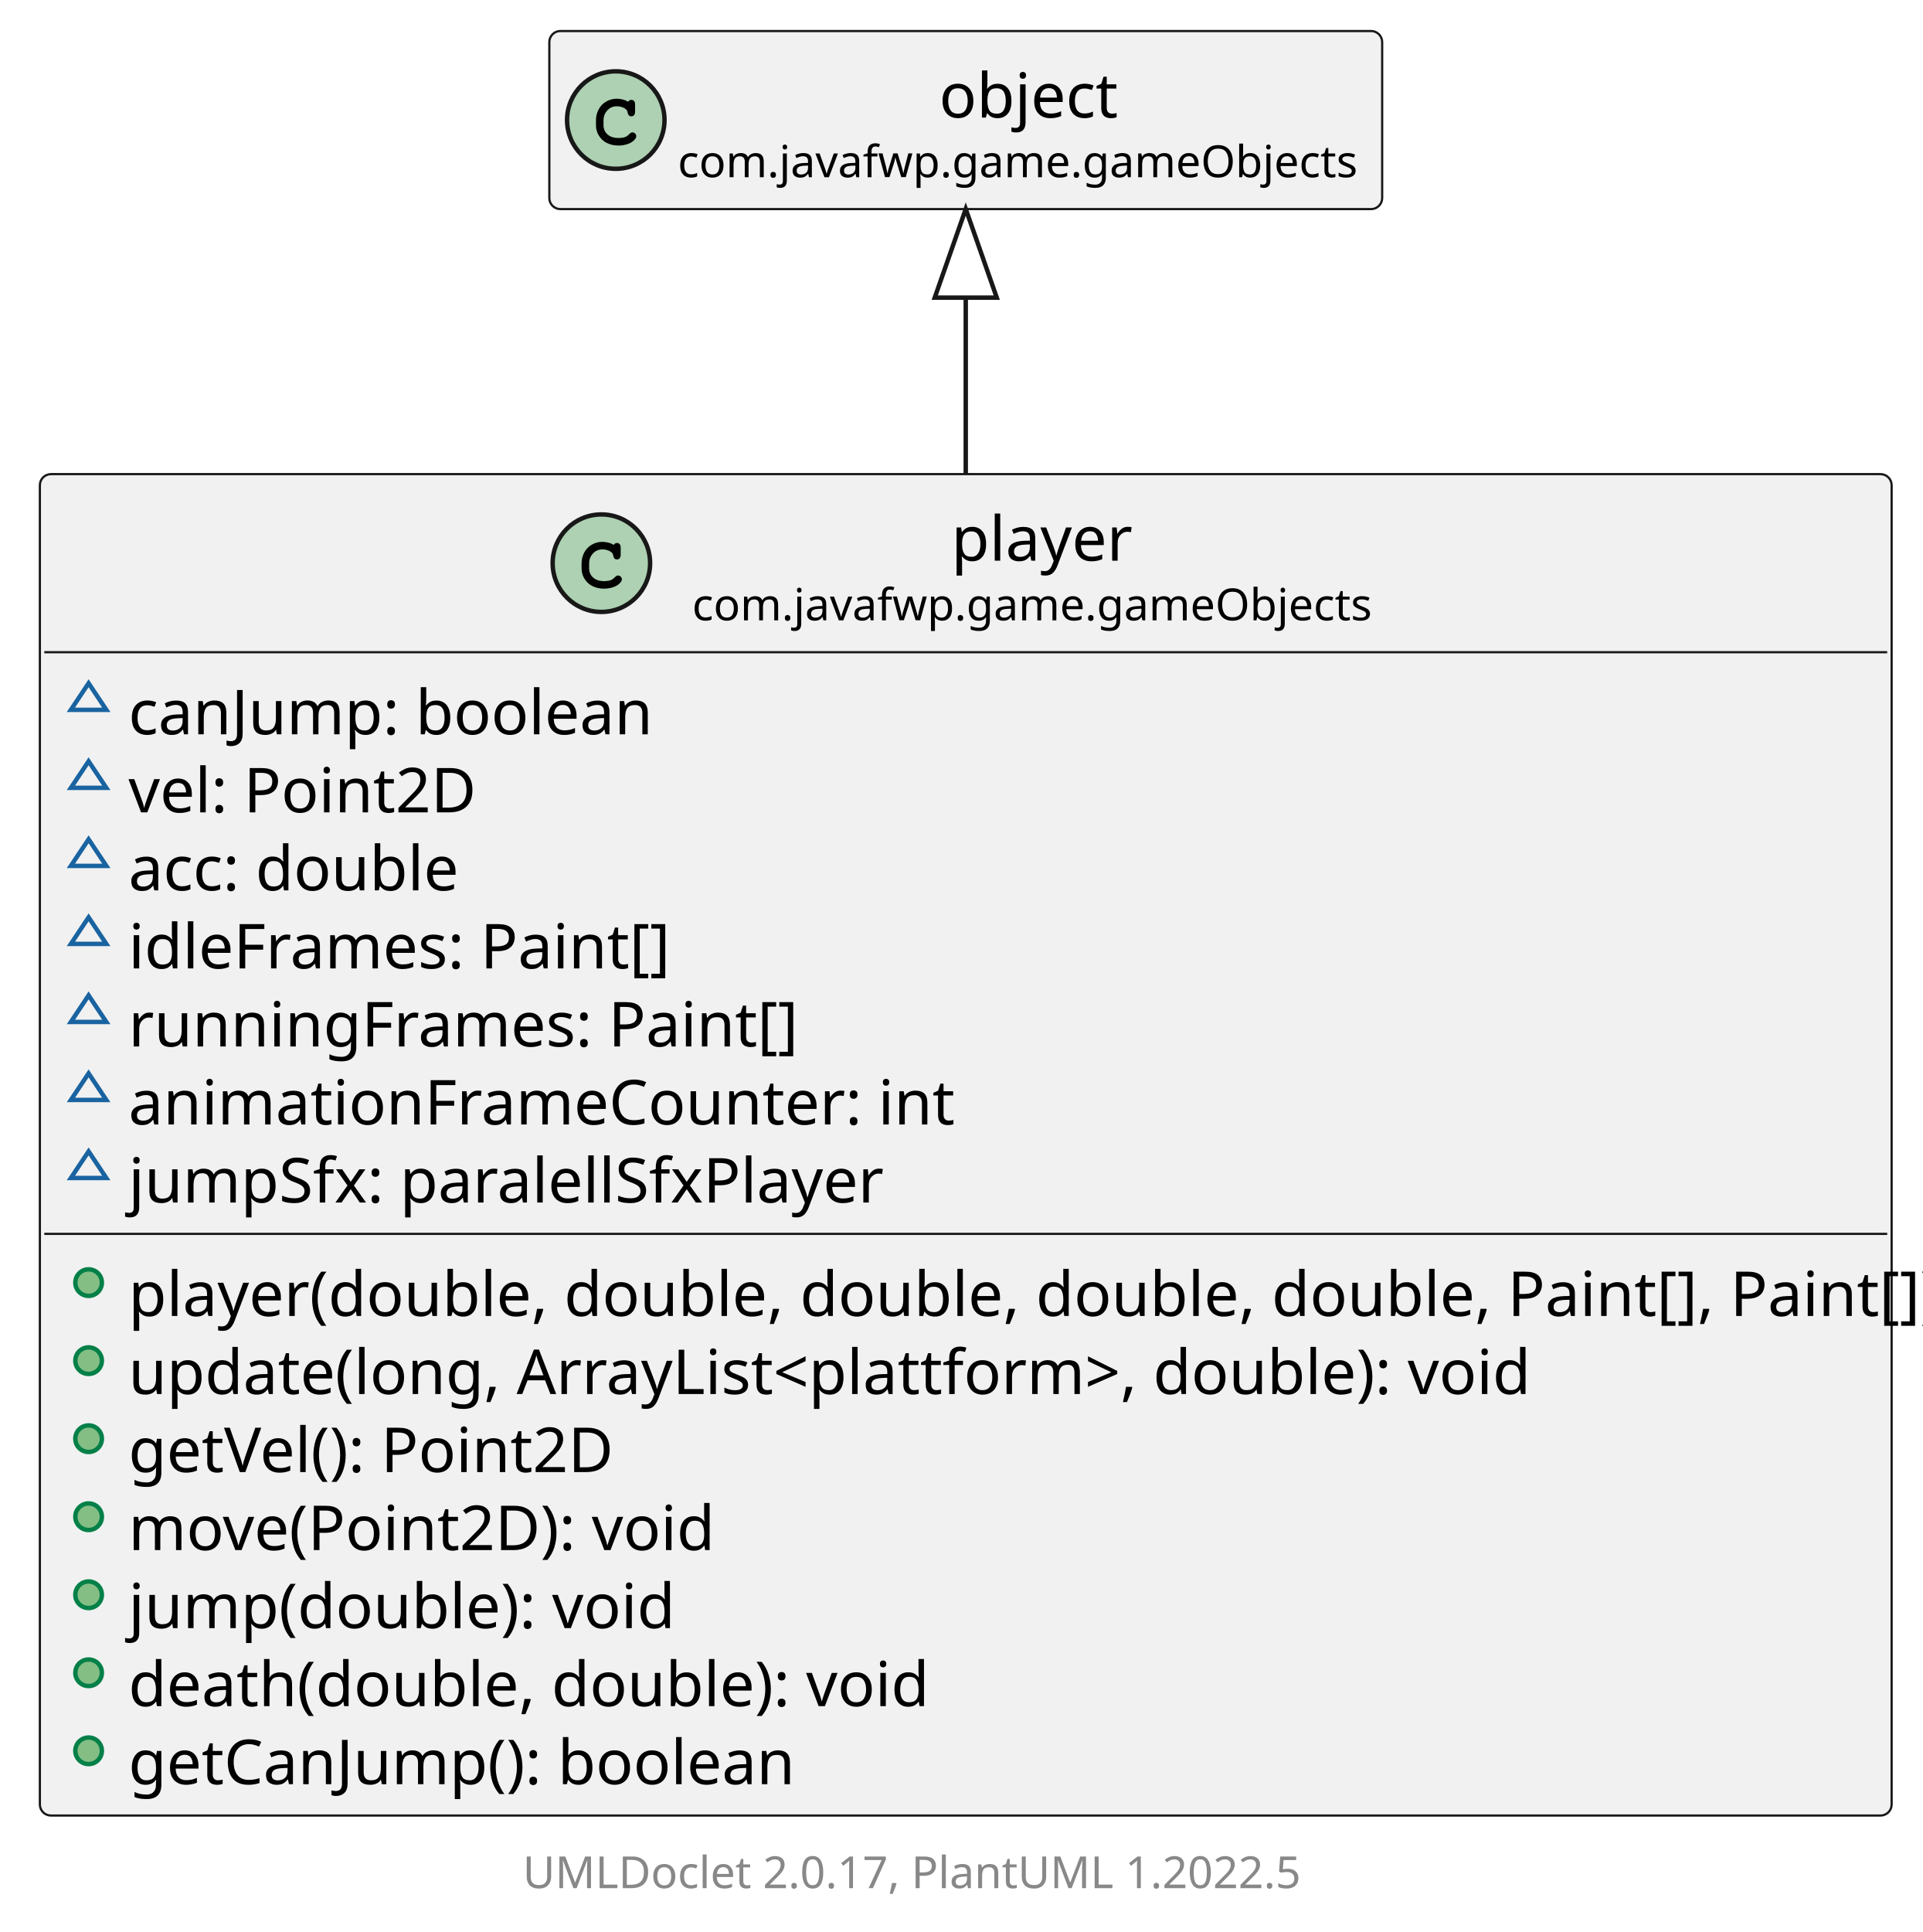
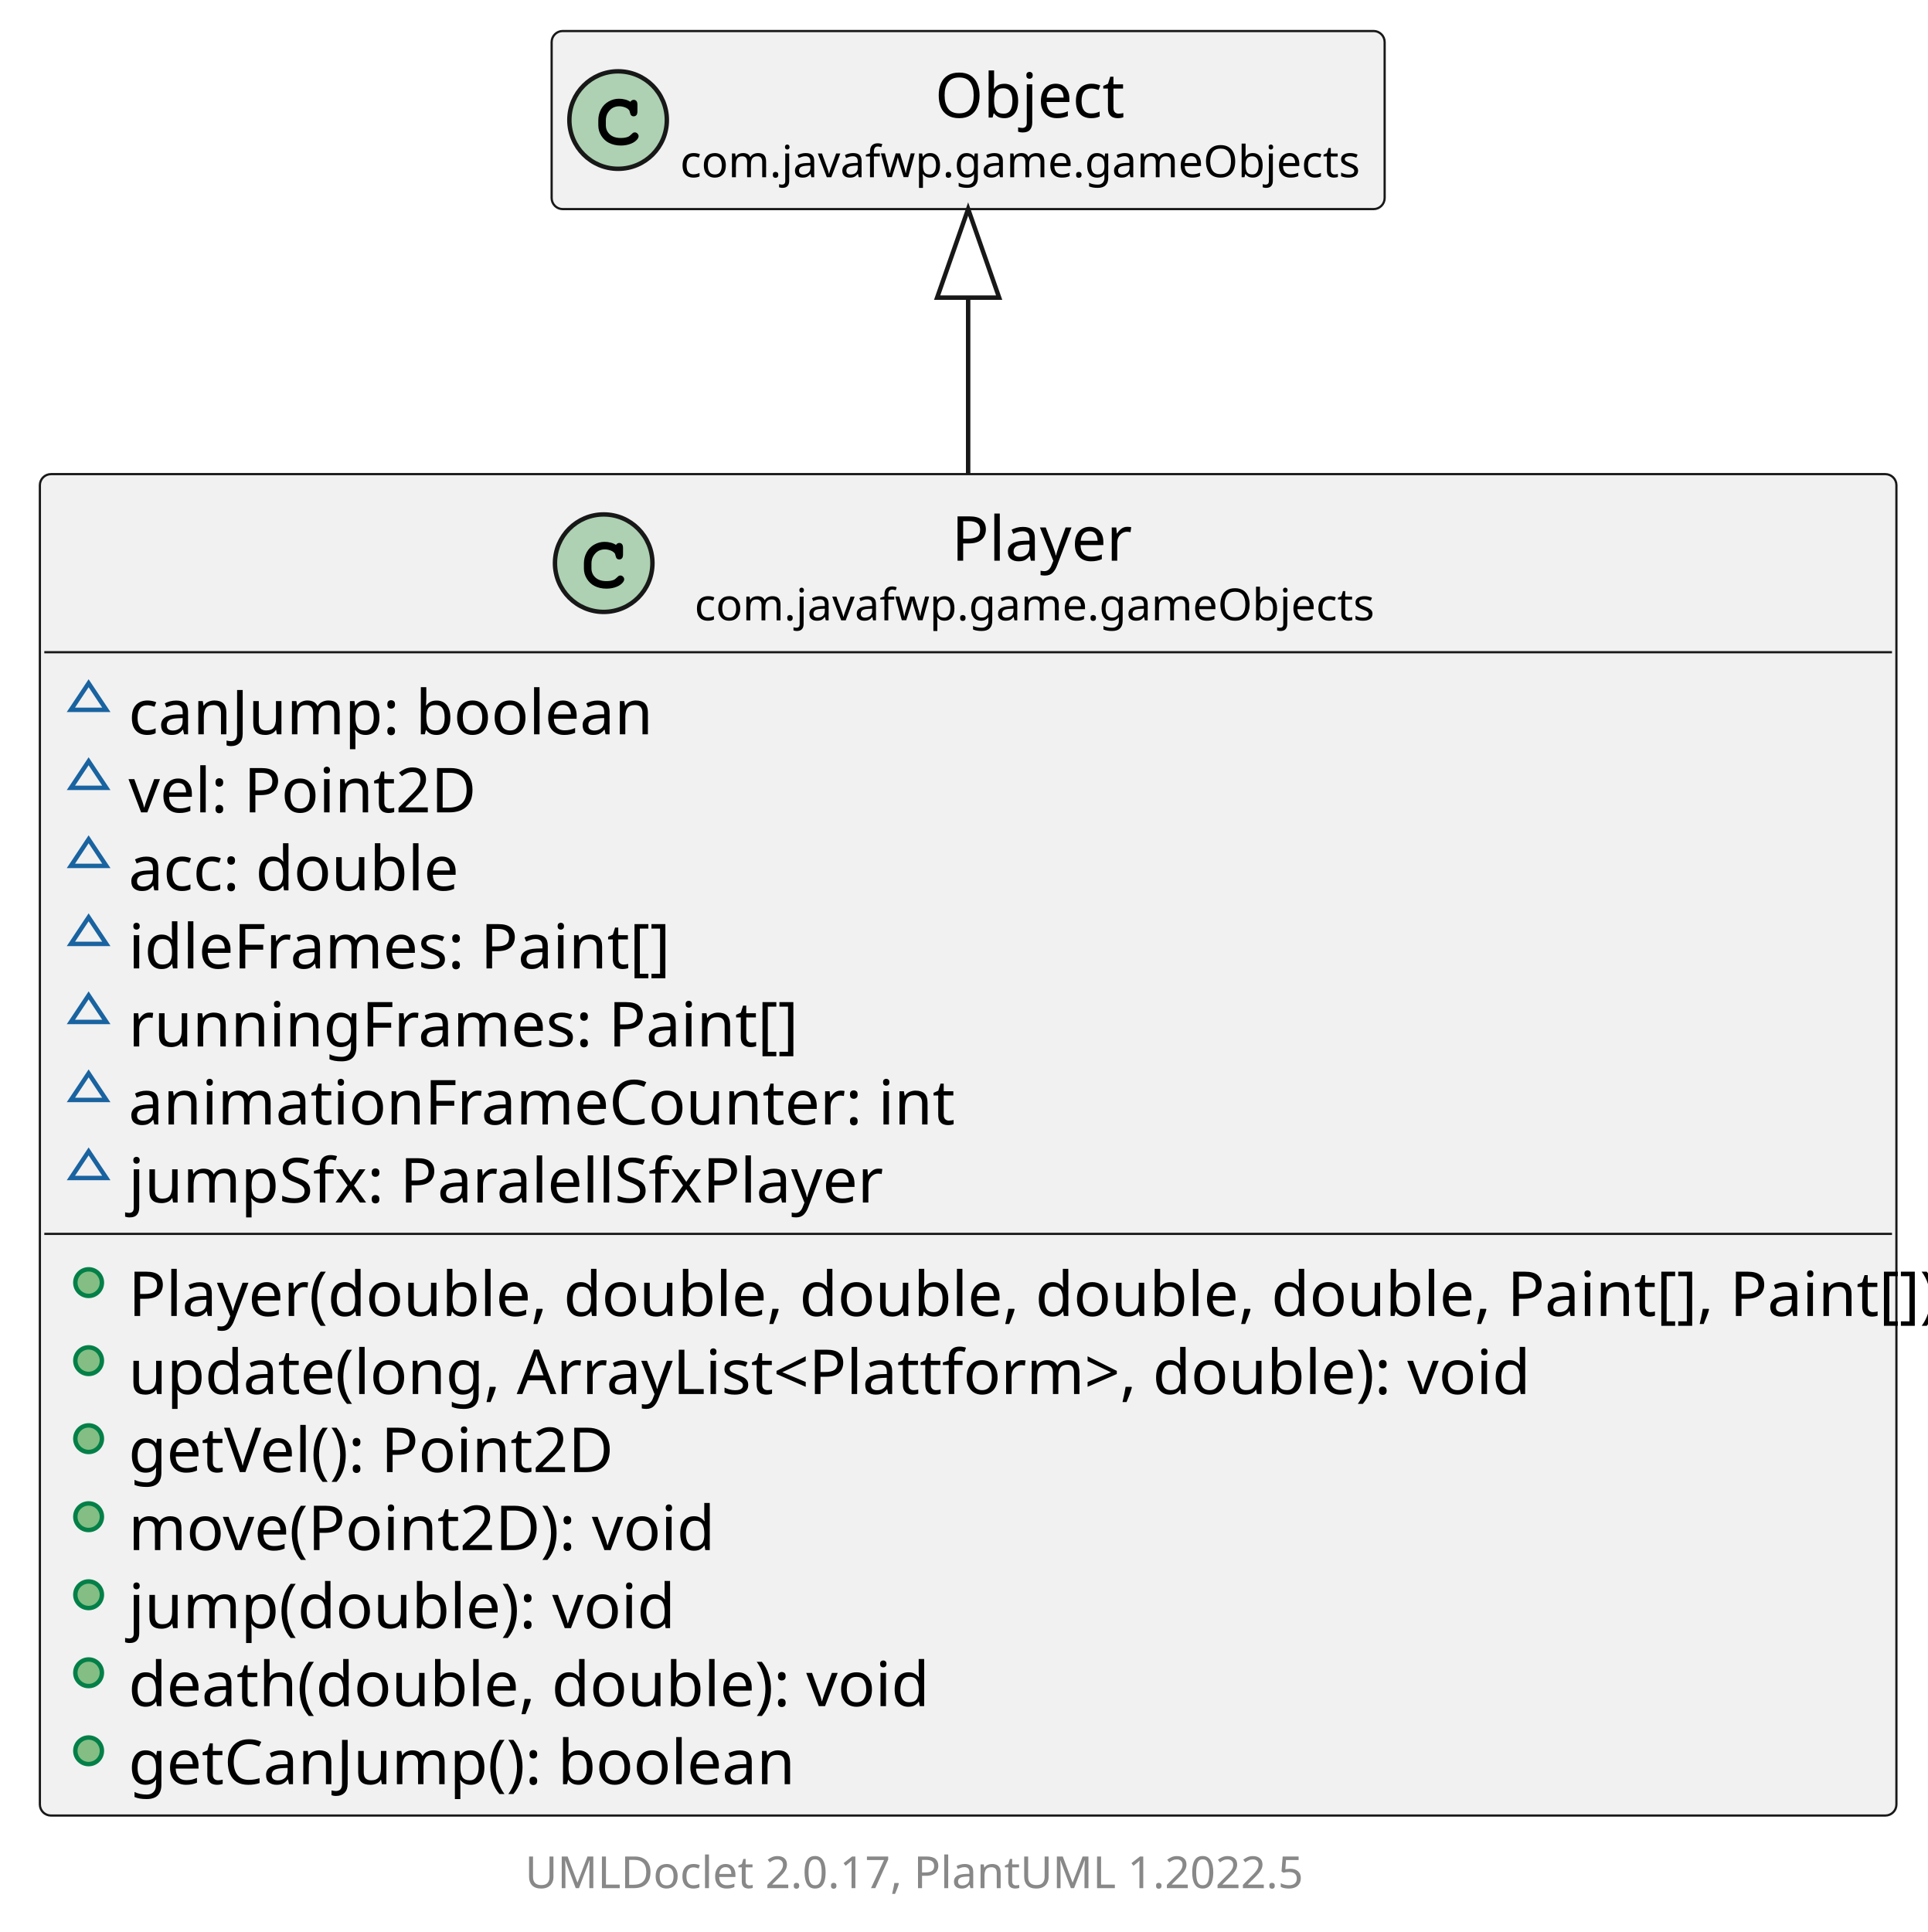
- <svg xmlns="http://www.w3.org/2000/svg" xmlns:xlink="http://www.w3.org/1999/xlink" contentStyleType="text/css" height="436px" preserveAspectRatio="none" style="width:434px;height:436px;background:#FFFFFF;" version="1.1" viewBox="0 0 434 436" width="434px" zoomAndPan="magnify">
+ <svg xmlns="http://www.w3.org/2000/svg" xmlns:xlink="http://www.w3.org/1999/xlink" contentStyleType="text/css" height="436px" preserveAspectRatio="none" style="width:435px;height:436px;background:#FFFFFF;" version="1.1" viewBox="0 0 435 436" width="435px" zoomAndPan="magnify">
  <defs />
  <g>
    <a href="player.html" target="_top" title="player.html" xlink:actuate="onRequest" xlink:href="player.html" xlink:show="new" xlink:title="player.html" xlink:type="simple">
-       <g id="elem_com.javafwp.game.gameObjects.player">
-         <rect codeLine="5" fill="#F1F1F1" height="302.719" id="com.javafwp.game.gameObjects.player" rx="2.5" ry="2.5" style="stroke:#181818;stroke-width:0.5;" width="418" x="9" y="107" />
-         <ellipse cx="135.75" cy="127.094" fill="#ADD1B2" rx="11" ry="11" style="stroke:#181818;stroke-width:1.0;" />
-         <path d="M138.516,122.969 Q138.672,122.75 138.859,122.641 Q139.047,122.531 139.266,122.531 Q139.641,122.531 139.875,122.797 Q140.109,123.047 140.109,123.656 L140.109,125.109 Q140.109,125.719 139.875,125.984 Q139.641,126.25 139.266,126.25 Q138.922,126.25 138.719,126.047 Q138.516,125.859 138.406,125.344 Q138.359,124.984 138.172,124.797 Q137.844,124.422 137.234,124.203 Q136.625,123.984 136,123.984 Q135.234,123.984 134.594,124.312 Q133.969,124.641 133.469,125.391 Q132.984,126.141 132.984,127.172 L132.984,128.266 Q132.984,129.5 133.875,130.328 Q134.766,131.141 136.359,131.141 Q137.297,131.141 137.953,130.891 Q138.344,130.734 138.766,130.297 Q139.031,130.031 139.172,129.953 Q139.328,129.875 139.531,129.875 Q139.859,129.875 140.109,130.141 Q140.375,130.391 140.375,130.734 Q140.375,131.078 140.031,131.484 Q139.531,132.062 138.734,132.391 Q137.656,132.844 136.359,132.844 Q134.844,132.844 133.641,132.219 Q132.656,131.719 131.969,130.656 Q131.281,129.578 131.281,128.297 L131.281,127.141 Q131.281,125.812 131.891,124.672 Q132.516,123.516 133.609,122.906 Q134.703,122.281 135.938,122.281 Q136.672,122.281 137.312,122.453 Q137.969,122.609 138.516,122.969 Z " fill="#000000" />
-         <text fill="#000000" font-family="sans-serif" font-size="14" lengthAdjust="spacing" textLength="39" x="214.75" y="126.533">player</text>
-         <text fill="#000000" font-family="sans-serif" font-size="10" lengthAdjust="spacing" textLength="156" x="156.25" y="139.99">com.javafwp.game.gameObjects</text>
-         <line style="stroke:#181818;stroke-width:0.5;" x1="10" x2="426" y1="147.188" y2="147.188" />
+       <g id="elem_com.javafwp.game.gameObjects.Player">
+         <rect codeLine="5" fill="#F1F1F1" height="302.719" id="com.javafwp.game.gameObjects.Player" rx="2.5" ry="2.5" style="stroke:#181818;stroke-width:0.5;" width="419" x="9" y="107" />
+         <ellipse cx="136.25" cy="127.094" fill="#ADD1B2" rx="11" ry="11" style="stroke:#181818;stroke-width:1.0;" />
+         <path d="M139.016,122.969 Q139.172,122.75 139.359,122.641 Q139.547,122.531 139.766,122.531 Q140.141,122.531 140.375,122.797 Q140.609,123.047 140.609,123.656 L140.609,125.109 Q140.609,125.719 140.375,125.984 Q140.141,126.25 139.766,126.25 Q139.422,126.25 139.219,126.047 Q139.016,125.859 138.906,125.344 Q138.859,124.984 138.672,124.797 Q138.344,124.422 137.734,124.203 Q137.125,123.984 136.5,123.984 Q135.734,123.984 135.094,124.312 Q134.469,124.641 133.969,125.391 Q133.484,126.141 133.484,127.172 L133.484,128.266 Q133.484,129.5 134.375,130.328 Q135.266,131.141 136.859,131.141 Q137.797,131.141 138.453,130.891 Q138.844,130.734 139.266,130.297 Q139.531,130.031 139.672,129.953 Q139.828,129.875 140.031,129.875 Q140.359,129.875 140.609,130.141 Q140.875,130.391 140.875,130.734 Q140.875,131.078 140.531,131.484 Q140.031,132.062 139.234,132.391 Q138.156,132.844 136.859,132.844 Q135.344,132.844 134.141,132.219 Q133.156,131.719 132.469,130.656 Q131.781,129.578 131.781,128.297 L131.781,127.141 Q131.781,125.812 132.391,124.672 Q133.016,123.516 134.109,122.906 Q135.203,122.281 136.438,122.281 Q137.172,122.281 137.812,122.453 Q138.469,122.609 139.016,122.969 Z " fill="#000000" />
+         <text fill="#000000" font-family="sans-serif" font-size="14" lengthAdjust="spacing" textLength="40" x="214.75" y="126.533">Player</text>
+         <text fill="#000000" font-family="sans-serif" font-size="10" lengthAdjust="spacing" textLength="156" x="156.75" y="139.99">com.javafwp.game.gameObjects</text>
+         <line style="stroke:#181818;stroke-width:0.5;" x1="10" x2="427" y1="147.188" y2="147.188" />
        <polygon fill="none" points="20,154.188,16,160.188,24,160.188" style="stroke:#1963A0;stroke-width:1.0;" />
        <text fill="#000000" font-family="sans-serif" font-size="14" lengthAdjust="spacing" textLength="115" x="29" y="165.721">canJump: boolean</text>
        <polygon fill="none" points="20,171.797,16,177.797,24,177.797" style="stroke:#1963A0;stroke-width:1.0;" />
        <text fill="#000000" font-family="sans-serif" font-size="14" lengthAdjust="spacing" textLength="76" x="29" y="183.33">vel: Point2D</text>
        <polygon fill="none" points="20,189.406,16,195.406,24,195.406" style="stroke:#1963A0;stroke-width:1.0;" />
        <text fill="#000000" font-family="sans-serif" font-size="14" lengthAdjust="spacing" textLength="73" x="29" y="200.94">acc: double</text>
        <polygon fill="none" points="20,207.016,16,213.016,24,213.016" style="stroke:#1963A0;stroke-width:1.0;" />
        <text fill="#000000" font-family="sans-serif" font-size="14" lengthAdjust="spacing" textLength="118" x="29" y="218.549">idleFrames: Paint[]</text>
        <polygon fill="none" points="20,224.625,16,230.625,24,230.625" style="stroke:#1963A0;stroke-width:1.0;" />
        <text fill="#000000" font-family="sans-serif" font-size="14" lengthAdjust="spacing" textLength="144" x="29" y="236.158">runningFrames: Paint[]</text>
        <polygon fill="none" points="20,242.234,16,248.234,24,248.234" style="stroke:#1963A0;stroke-width:1.0;" />
        <text fill="#000000" font-family="sans-serif" font-size="14" lengthAdjust="spacing" textLength="176" x="29" y="253.768">animationFrameCounter: int</text>
        <polygon fill="none" points="20,259.844,16,265.844,24,265.844" style="stroke:#1963A0;stroke-width:1.0;" />
-         <text fill="#000000" font-family="sans-serif" font-size="14" lengthAdjust="spacing" textLength="162" x="29" y="271.377">jumpSfx: paralellSfxPlayer</text>
-         <line style="stroke:#181818;stroke-width:0.5;" x1="10" x2="426" y1="278.453" y2="278.453" />
+         <text fill="#000000" font-family="sans-serif" font-size="14" lengthAdjust="spacing" textLength="163" x="29" y="271.377">jumpSfx: ParalellSfxPlayer</text>
+         <line style="stroke:#181818;stroke-width:0.5;" x1="10" x2="427" y1="278.453" y2="278.453" />
        <ellipse cx="20" cy="289.453" fill="#84BE84" rx="3" ry="3" style="stroke:#038048;stroke-width:1.0;" />
-         <text fill="#000000" font-family="sans-serif" font-size="14" lengthAdjust="spacing" textLength="392" x="29" y="296.986">player(double, double, double, double, double, Paint[], Paint[])</text>
+         <text fill="#000000" font-family="sans-serif" font-size="14" lengthAdjust="spacing" textLength="393" x="29" y="296.986">Player(double, double, double, double, double, Paint[], Paint[])</text>
        <ellipse cx="20" cy="307.062" fill="#84BE84" rx="3" ry="3" style="stroke:#038048;stroke-width:1.0;" />
-         <text fill="#000000" font-family="sans-serif" font-size="14" lengthAdjust="spacing" textLength="301" x="29" y="314.596">update(long, ArrayList&lt;plattform&gt;, double): void</text>
+         <text fill="#000000" font-family="sans-serif" font-size="14" lengthAdjust="spacing" textLength="302" x="29" y="314.596">update(long, ArrayList&lt;Plattform&gt;, double): void</text>
        <ellipse cx="20" cy="324.672" fill="#84BE84" rx="3" ry="3" style="stroke:#038048;stroke-width:1.0;" />
        <text fill="#000000" font-family="sans-serif" font-size="14" lengthAdjust="spacing" textLength="108" x="29" y="332.205">getVel(): Point2D</text>
        <ellipse cx="20" cy="342.281" fill="#84BE84" rx="3" ry="3" style="stroke:#038048;stroke-width:1.0;" />
        <text fill="#000000" font-family="sans-serif" font-size="14" lengthAdjust="spacing" textLength="128" x="29" y="349.815">move(Point2D): void</text>
        <ellipse cx="20" cy="359.891" fill="#84BE84" rx="3" ry="3" style="stroke:#038048;stroke-width:1.0;" />
        <text fill="#000000" font-family="sans-serif" font-size="14" lengthAdjust="spacing" textLength="117" x="29" y="367.424">jump(double): void</text>
        <ellipse cx="20" cy="377.5" fill="#84BE84" rx="3" ry="3" style="stroke:#038048;stroke-width:1.0;" />
        <text fill="#000000" font-family="sans-serif" font-size="14" lengthAdjust="spacing" textLength="174" x="29" y="385.033">death(double, double): void</text>
        <ellipse cx="20" cy="395.109" fill="#84BE84" rx="3" ry="3" style="stroke:#038048;stroke-width:1.0;" />
        <text fill="#000000" font-family="sans-serif" font-size="14" lengthAdjust="spacing" textLength="148" x="29" y="402.643">getCanJump(): boolean</text>
      </g>
    </a>
    <a href="object.html" target="_top" title="object.html" xlink:actuate="onRequest" xlink:href="object.html" xlink:show="new" xlink:title="object.html" xlink:type="simple">
-       <g id="elem_com.javafwp.game.gameObjects.object">
-         <rect codeLine="22" fill="#F1F1F1" height="40.188" id="com.javafwp.game.gameObjects.object" rx="2.5" ry="2.5" style="stroke:#181818;stroke-width:0.5;" width="188" x="124" y="7" />
-         <ellipse cx="139" cy="27.094" fill="#ADD1B2" rx="11" ry="11" style="stroke:#181818;stroke-width:1.0;" />
-         <path d="M141.766,22.969 Q141.922,22.75 142.109,22.641 Q142.297,22.531 142.516,22.531 Q142.891,22.531 143.125,22.797 Q143.359,23.047 143.359,23.656 L143.359,25.109 Q143.359,25.719 143.125,25.984 Q142.891,26.25 142.516,26.25 Q142.172,26.25 141.969,26.047 Q141.766,25.859 141.656,25.344 Q141.609,24.984 141.422,24.797 Q141.094,24.422 140.484,24.203 Q139.875,23.984 139.25,23.984 Q138.484,23.984 137.844,24.312 Q137.219,24.641 136.719,25.391 Q136.234,26.141 136.234,27.172 L136.234,28.266 Q136.234,29.5 137.125,30.328 Q138.016,31.141 139.609,31.141 Q140.547,31.141 141.203,30.891 Q141.594,30.734 142.016,30.297 Q142.281,30.031 142.422,29.953 Q142.578,29.875 142.781,29.875 Q143.109,29.875 143.359,30.141 Q143.625,30.391 143.625,30.734 Q143.625,31.078 143.281,31.484 Q142.781,32.062 141.984,32.391 Q140.906,32.844 139.609,32.844 Q138.094,32.844 136.891,32.219 Q135.906,31.719 135.219,30.656 Q134.531,29.578 134.531,28.297 L134.531,27.141 Q134.531,25.812 135.141,24.672 Q135.766,23.516 136.859,22.906 Q137.953,22.281 139.188,22.281 Q139.922,22.281 140.562,22.453 Q141.219,22.609 141.766,22.969 Z " fill="#000000" />
-         <text fill="#000000" font-family="sans-serif" font-size="14" lengthAdjust="spacing" textLength="38" x="212" y="26.533">object</text>
-         <text fill="#000000" font-family="sans-serif" font-size="10" lengthAdjust="spacing" textLength="156" x="153" y="39.99">com.javafwp.game.gameObjects</text>
+       <g id="elem_com.javafwp.game.gameObjects.Object">
+         <rect codeLine="22" fill="#F1F1F1" height="40.188" id="com.javafwp.game.gameObjects.Object" rx="2.5" ry="2.5" style="stroke:#181818;stroke-width:0.5;" width="188" x="124.5" y="7" />
+         <ellipse cx="139.5" cy="27.094" fill="#ADD1B2" rx="11" ry="11" style="stroke:#181818;stroke-width:1.0;" />
+         <path d="M142.266,22.969 Q142.422,22.75 142.609,22.641 Q142.797,22.531 143.016,22.531 Q143.391,22.531 143.625,22.797 Q143.859,23.047 143.859,23.656 L143.859,25.109 Q143.859,25.719 143.625,25.984 Q143.391,26.25 143.016,26.25 Q142.672,26.25 142.469,26.047 Q142.266,25.859 142.156,25.344 Q142.109,24.984 141.922,24.797 Q141.594,24.422 140.984,24.203 Q140.375,23.984 139.75,23.984 Q138.984,23.984 138.344,24.312 Q137.719,24.641 137.219,25.391 Q136.734,26.141 136.734,27.172 L136.734,28.266 Q136.734,29.5 137.625,30.328 Q138.516,31.141 140.109,31.141 Q141.047,31.141 141.703,30.891 Q142.094,30.734 142.516,30.297 Q142.781,30.031 142.922,29.953 Q143.078,29.875 143.281,29.875 Q143.609,29.875 143.859,30.141 Q144.125,30.391 144.125,30.734 Q144.125,31.078 143.781,31.484 Q143.281,32.062 142.484,32.391 Q141.406,32.844 140.109,32.844 Q138.594,32.844 137.391,32.219 Q136.406,31.719 135.719,30.656 Q135.031,29.578 135.031,28.297 L135.031,27.141 Q135.031,25.812 135.641,24.672 Q136.266,23.516 137.359,22.906 Q138.453,22.281 139.688,22.281 Q140.422,22.281 141.062,22.453 Q141.719,22.609 142.266,22.969 Z " fill="#000000" />
+         <text fill="#000000" font-family="sans-serif" font-size="14" lengthAdjust="spacing" textLength="41" x="211" y="26.533">Object</text>
+         <text fill="#000000" font-family="sans-serif" font-size="10" lengthAdjust="spacing" textLength="156" x="153.5" y="39.99">com.javafwp.game.gameObjects</text>
      </g>
    </a>
-     <g id="link_com.javafwp.game.gameObjects.object_com.javafwp.game.gameObjects.player">
-       <path codeLine="24" d="M218,67.57 C218,79.21 218,92.68 218,106.98 " fill="none" id="com.javafwp.game.gameObjects.object-backto-com.javafwp.game.gameObjects.player" style="stroke:#181818;stroke-width:1.0;" />
-       <polygon fill="none" points="211,67.17,218,47.17,225,67.17,211,67.17" style="stroke:#181818;stroke-width:1.0;" />
+     <g id="link_com.javafwp.game.gameObjects.Object_com.javafwp.game.gameObjects.Player">
+       <path codeLine="24" d="M218.5,67.57 C218.5,79.21 218.5,92.68 218.5,106.98 " fill="none" id="com.javafwp.game.gameObjects.Object-backto-com.javafwp.game.gameObjects.Player" style="stroke:#181818;stroke-width:1.0;" />
+       <polygon fill="none" points="211.5,67.17,218.5,47.17,225.5,67.17,211.5,67.17" style="stroke:#181818;stroke-width:1.0;" />
    </g>
-     <rect height="12.578" style="stroke:#00000000;stroke-width:1.0;fill:none;" width="184" x="118" y="415.719" />
-     <text fill="#888888" font-family="sans-serif" font-size="10" lengthAdjust="spacing" textLength="184" x="118" y="426.1">UMLDoclet 2.0.17, PlantUML 1.2022.5</text>
+     <rect height="12.578" style="stroke:#00000000;stroke-width:1.0;fill:none;" width="184" x="118.5" y="415.719" />
+     <text fill="#888888" font-family="sans-serif" font-size="10" lengthAdjust="spacing" textLength="184" x="118.5" y="426.1">UMLDoclet 2.0.17, PlantUML 1.2022.5</text>
  </g>
</svg>
